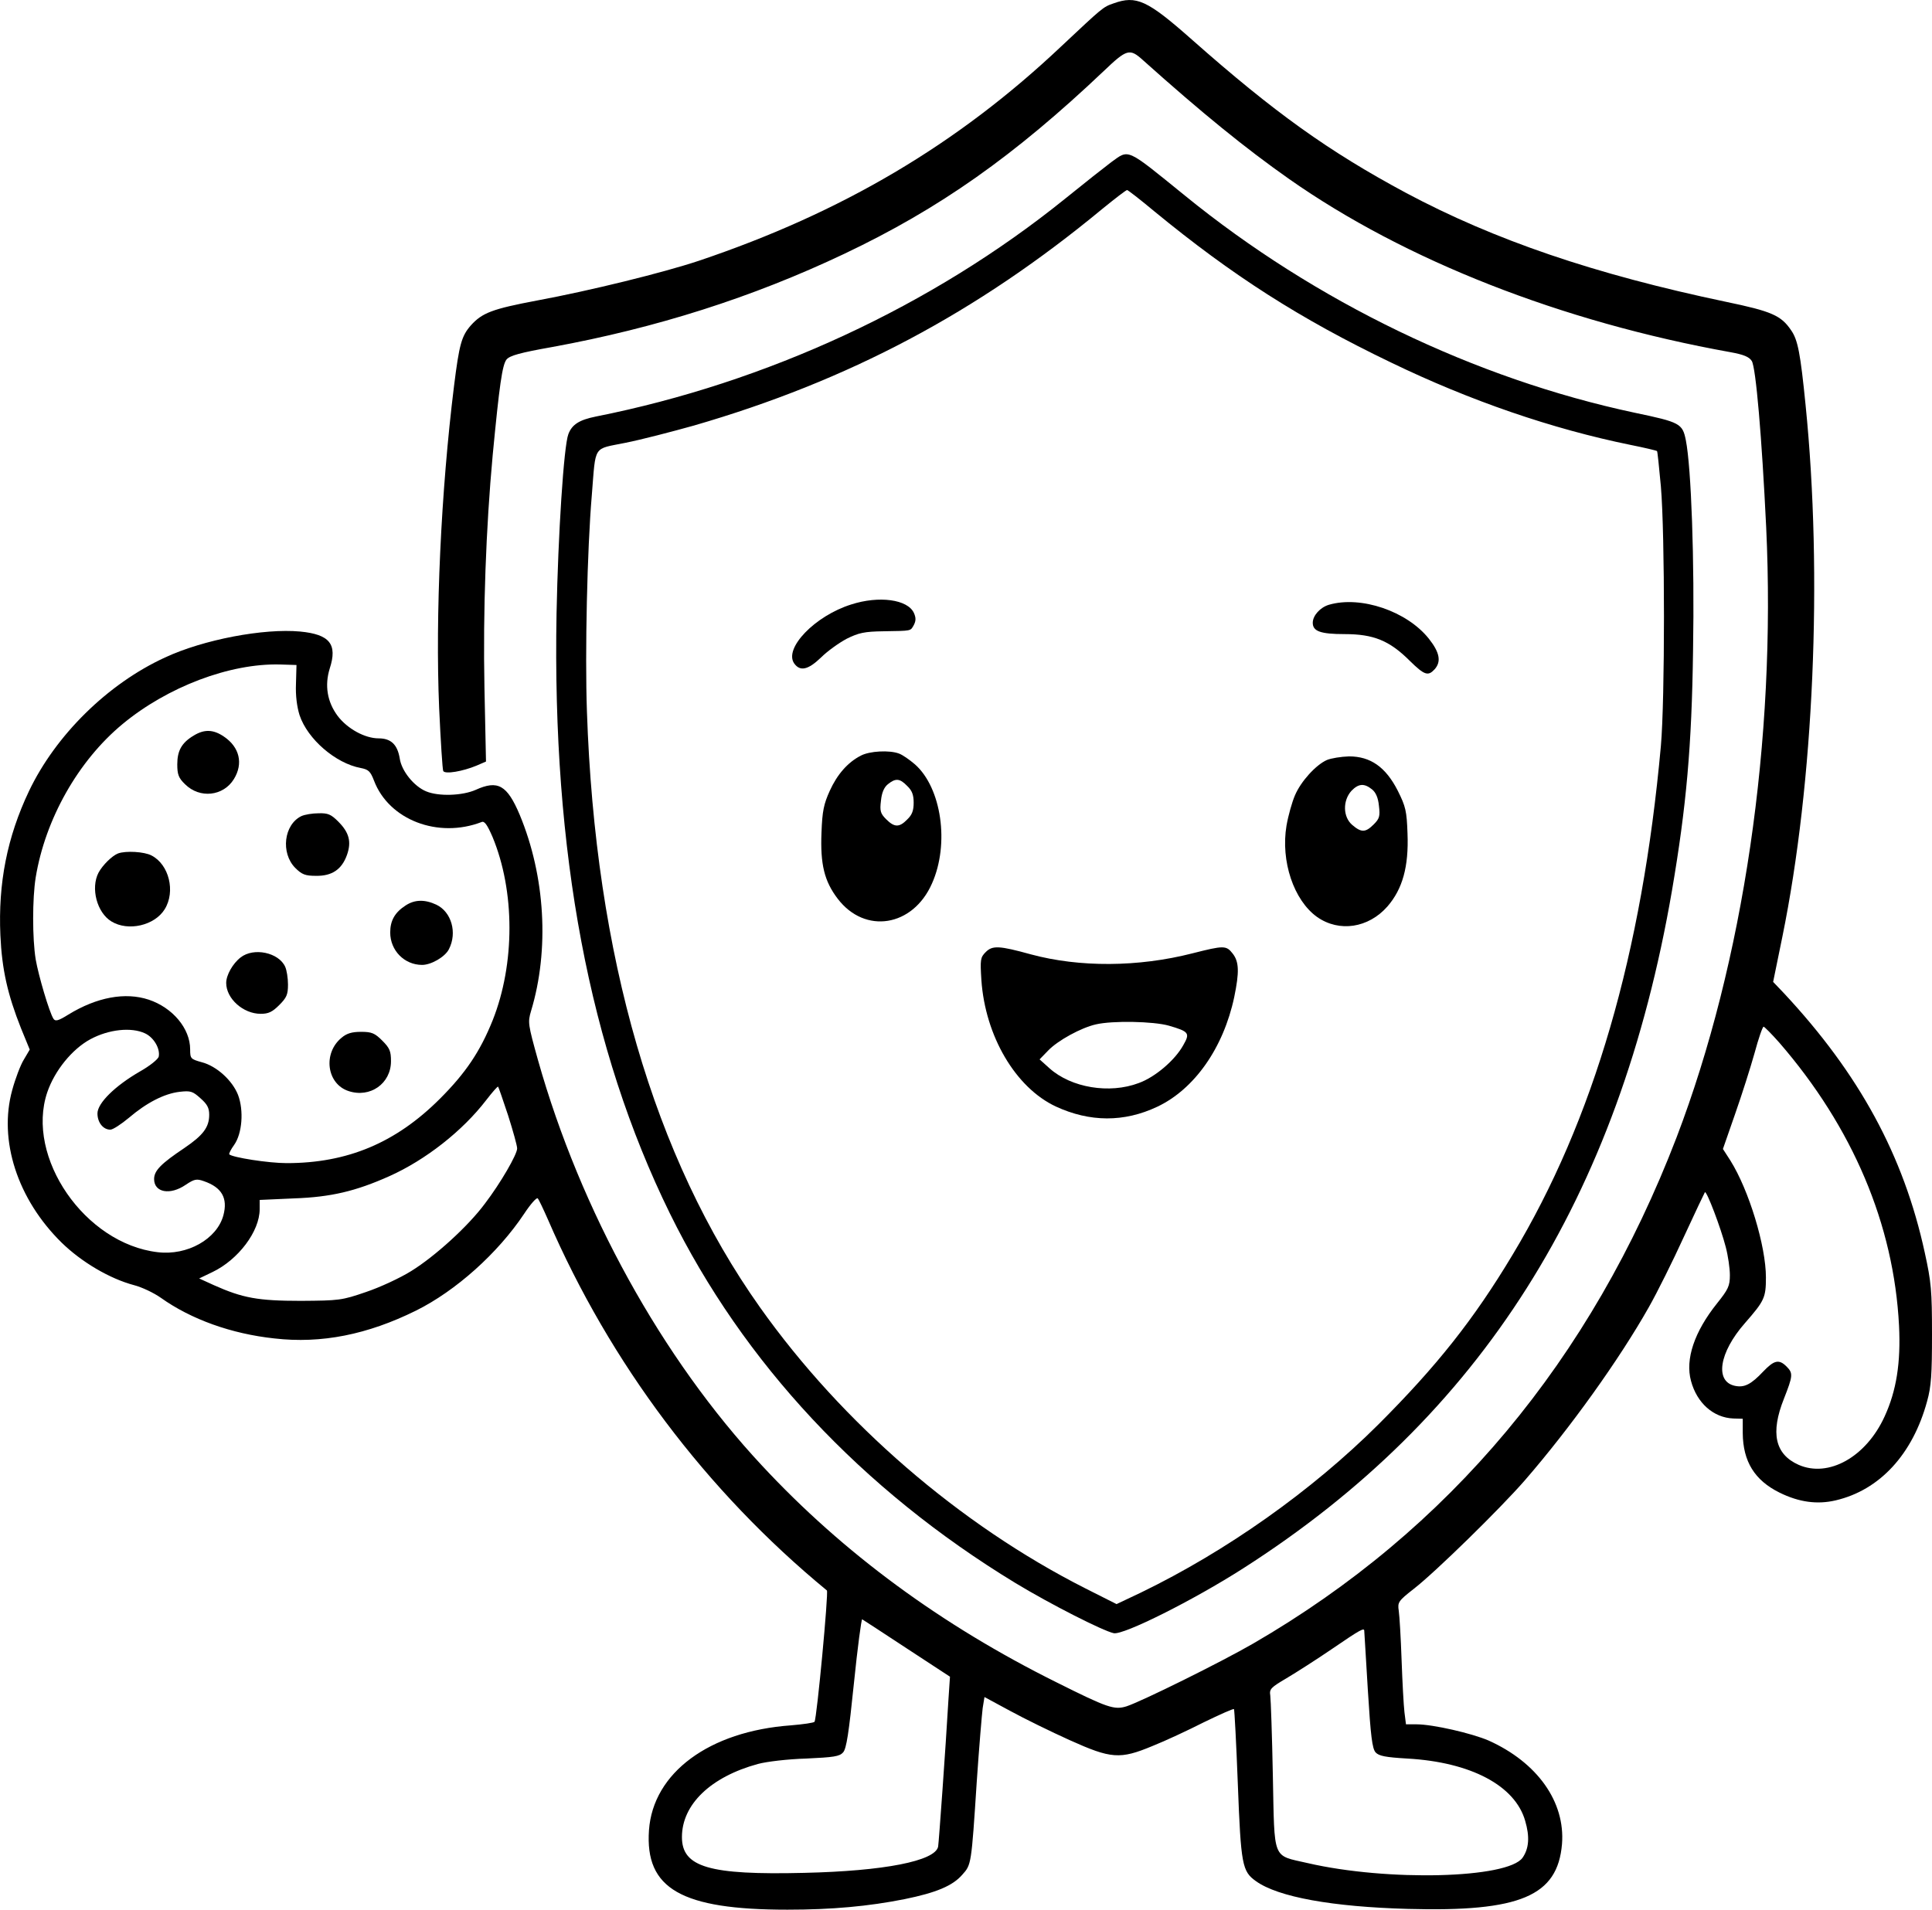
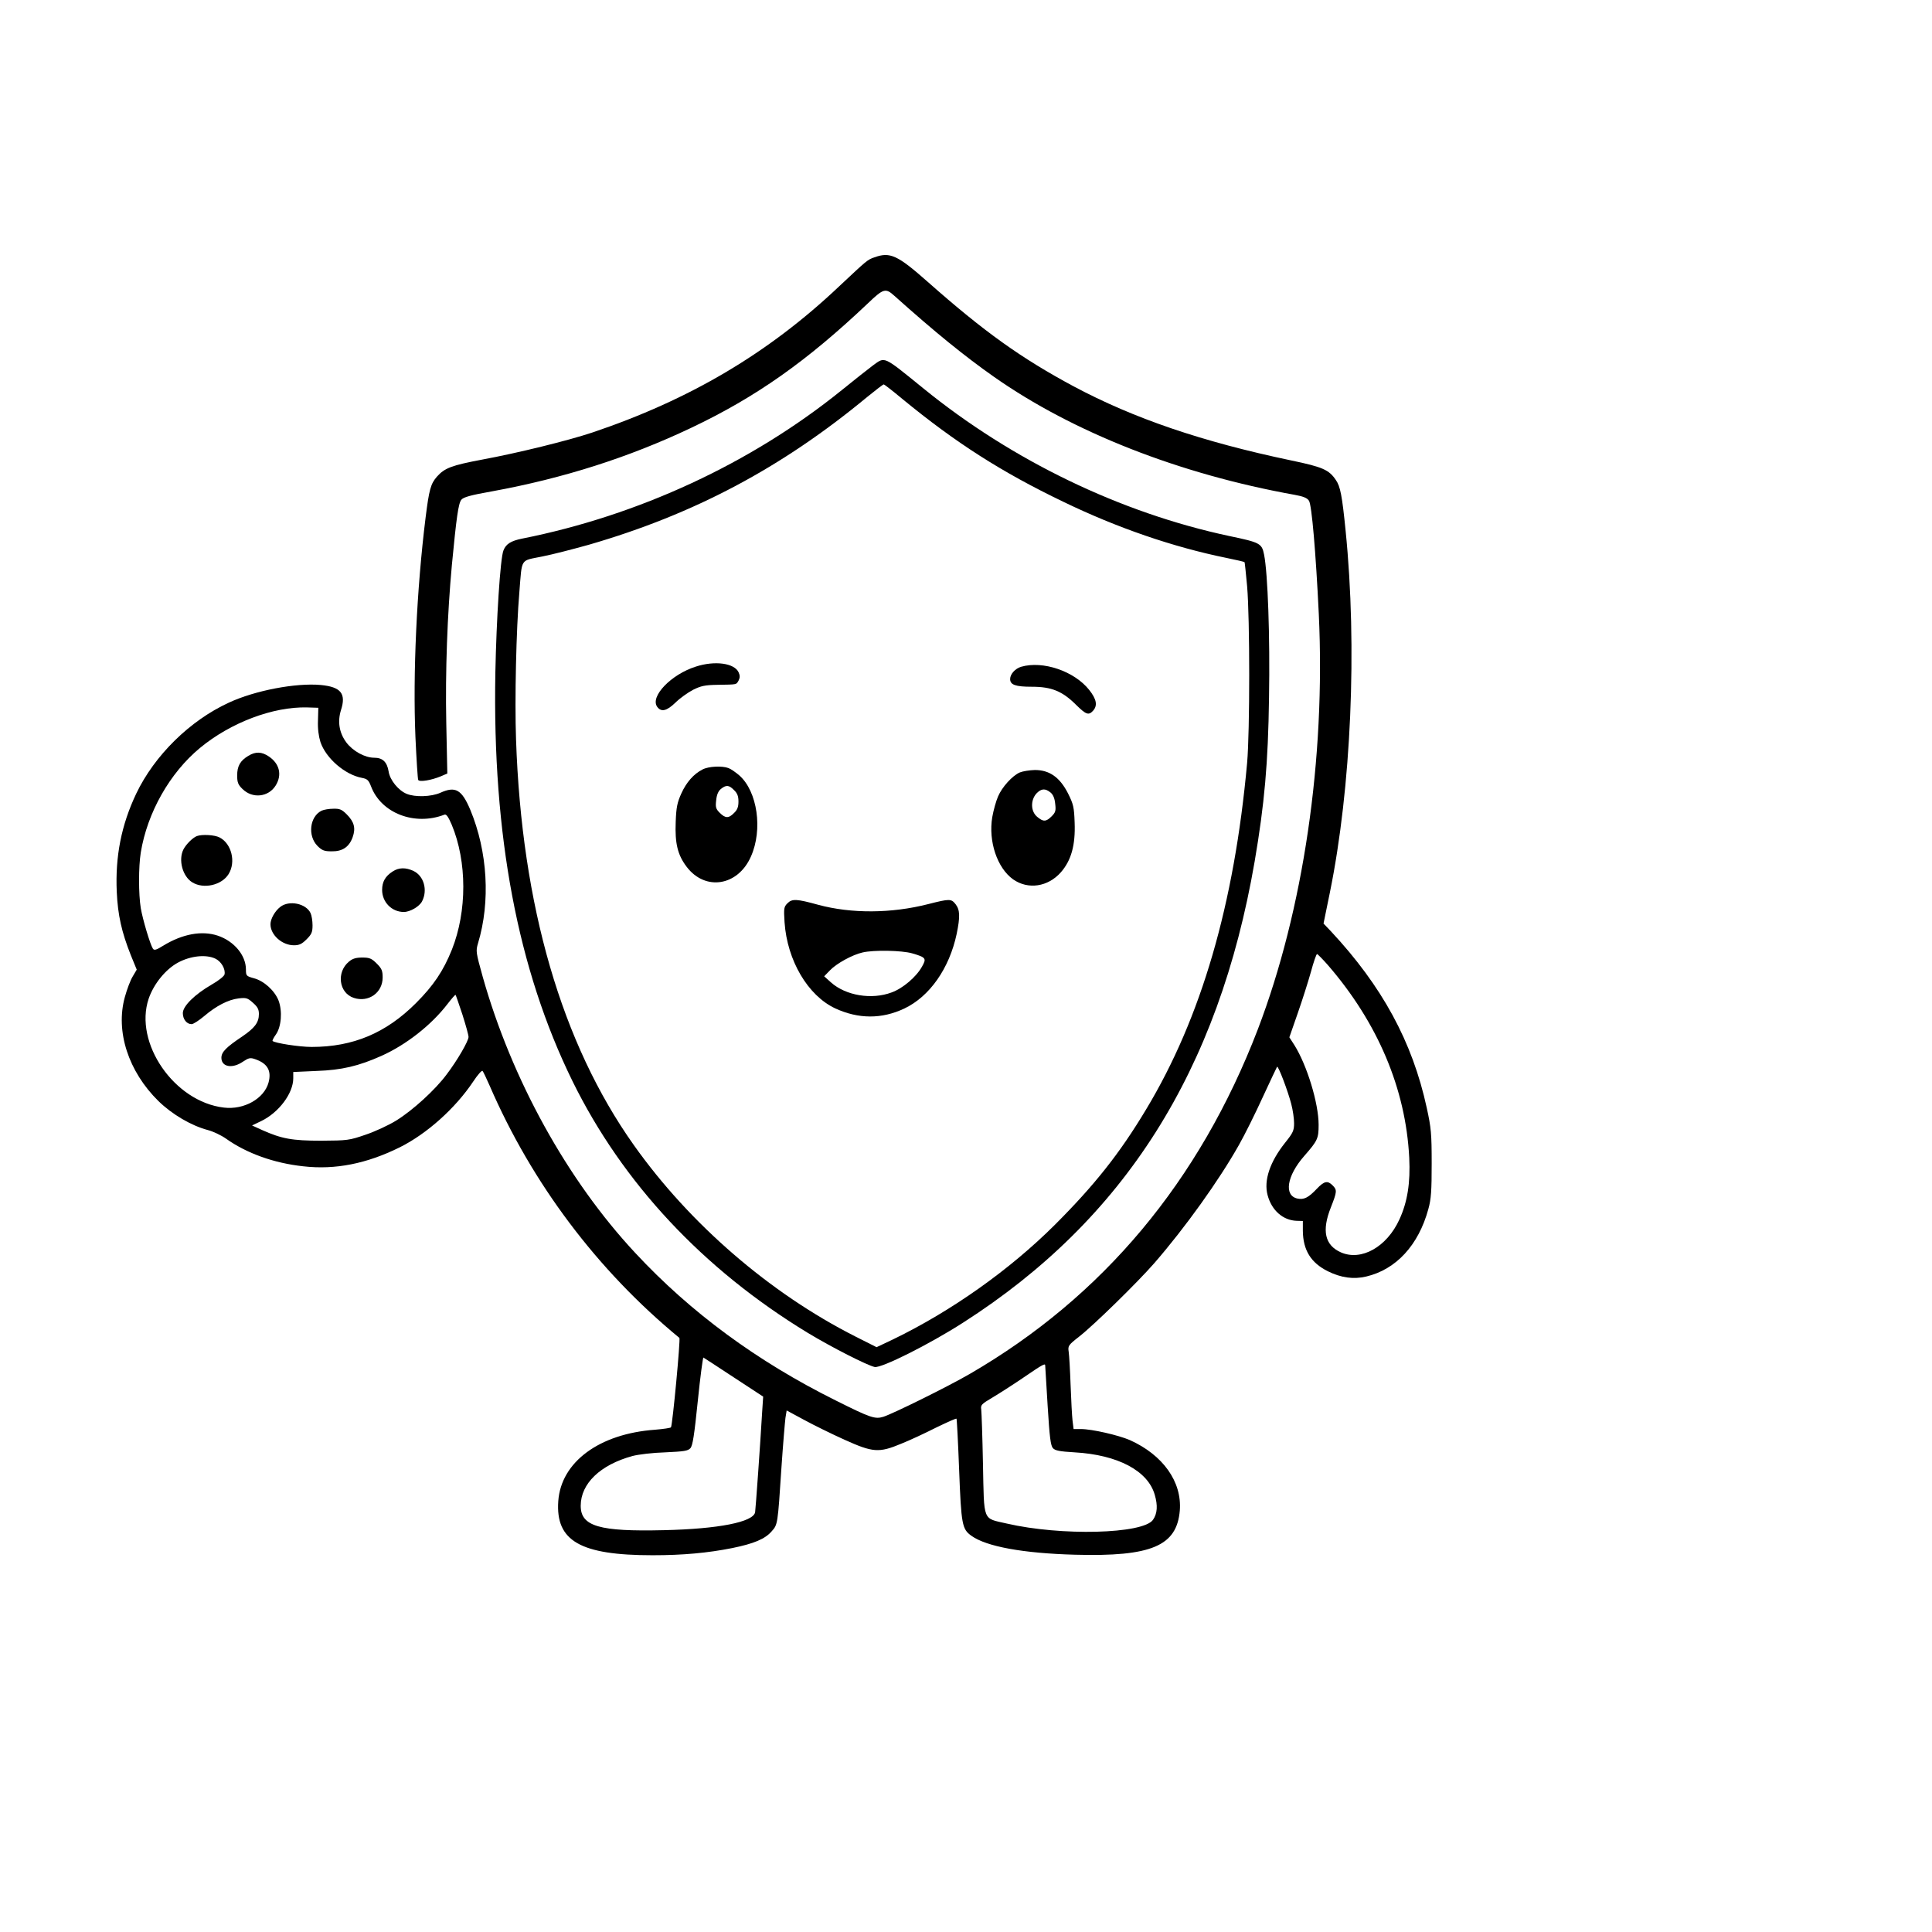
- <svg xmlns="http://www.w3.org/2000/svg" version="1.0" width="750.351pt" height="741.821pt" viewBox="0 0 750.351 741.821" preserveAspectRatio="xMidYMid meet">
-   <g transform="translate(-235.1494,1006.821) scale(0.1,-0.1)" fill="#000000" stroke="none">
+ <svg xmlns="http://www.w3.org/2000/svg" width="512" height="512" viewBox="0 0 512 512">
+   <g fill="#000000" stroke="none" transform="translate(30.8713,67.5782) scale(0.4645) translate(-235.1494,1006.821) scale(0.1,-0.1)">
    <path d="M6676 10055 c-41 -14 -43 -17 -203 -167 -403 -381 -852 -646 -1408 -833 -138 -46 -422 -116 -627 -154 -175 -33 -214 -48 -258 -97 -36 -41 -45 -74 -65 -234 -51 -410 -73 -894 -58 -1251 6 -130 13 -241 16 -246 8 -13 76 -1 129 21 l37 16 -6 287 c-6 297 6 621 32 903 26 271 37 351 54 372 13 15 52 26 176 48 405 74 779 193 1135 362 371 176 661 381 1008 710 90 86 101 89 152 43 230 -206 400 -344 568 -462 450 -316 1058 -555 1715 -673 50 -9 72 -18 82 -34 16 -25 39 -295 56 -646 39 -826 -88 -1689 -348 -2370 -332 -865 -883 -1525 -1644 -1966 -128 -74 -434 -225 -492 -244 -48 -15 -74 -6 -272 93 -447 222 -828 502 -1144 842 -388 416 -705 990 -870 1575 -39 140 -40 147 -27 191 72 238 55 524 -44 762 -49 116 -85 136 -171 97 -52 -23 -144 -26 -192 -6 -47 19 -96 79 -103 128 -9 54 -34 78 -82 78 -53 0 -121 37 -159 87 -41 55 -51 119 -31 184 31 95 0 133 -115 144 -141 13 -375 -31 -525 -101 -222 -102 -424 -301 -528 -519 -85 -179 -120 -358 -111 -560 6 -133 28 -230 80 -361 l34 -83 -23 -39 c-13 -21 -33 -74 -45 -118 -54 -195 20 -424 192 -593 78 -76 187 -140 281 -165 31 -8 77 -30 104 -49 118 -84 274 -140 441 -158 183 -21 362 15 550 108 155 77 318 223 420 376 25 38 49 65 53 60 4 -4 22 -42 40 -83 241 -557 614 -1054 1083 -1440 7 -6 -39 -496 -48 -510 -2 -4 -44 -10 -92 -14 -317 -23 -535 -184 -551 -407 -16 -228 126 -309 538 -309 172 0 315 13 455 41 123 25 187 52 224 95 35 39 35 38 56 361 9 133 20 262 23 286 l7 43 100 -54 c55 -30 159 -81 230 -113 162 -73 196 -76 323 -23 48 19 138 61 199 92 62 30 115 54 117 51 2 -2 9 -134 15 -292 12 -314 17 -338 70 -376 86 -62 297 -100 591 -108 436 -12 581 50 598 252 13 164 -96 317 -285 402 -65 28 -216 63 -280 63 l-41 0 -6 48 c-3 26 -8 117 -11 202 -3 85 -8 171 -11 191 -5 33 -2 38 58 85 84 65 336 312 431 421 177 204 368 471 482 673 33 58 94 181 136 273 43 93 80 171 82 174 7 6 62 -139 81 -213 9 -34 16 -83 16 -109 0 -42 -6 -55 -50 -110 -88 -110 -124 -217 -101 -301 23 -86 87 -143 165 -146 l36 -1 0 -56 c1 -110 46 -183 143 -231 75 -37 146 -47 218 -30 171 40 299 179 355 385 16 57 19 105 19 260 0 170 -3 203 -28 317 -82 378 -255 695 -547 1008 l-42 44 36 176 c122 598 157 1401 90 2065 -20 200 -30 253 -56 290 -39 58 -76 74 -254 111 -510 107 -899 240 -1242 423 -300 161 -511 312 -831 595 -174 154 -216 173 -305 141z m-3175 -2643 c-2 -47 4 -90 14 -122 31 -93 140 -187 237 -205 31 -6 38 -13 52 -49 58 -153 249 -226 418 -161 11 5 22 -11 42 -57 88 -211 88 -494 1 -713 -49 -122 -105 -205 -205 -305 -171 -171 -359 -250 -595 -250 -71 0 -210 22 -223 34 -2 3 6 19 19 37 31 44 38 133 15 194 -22 56 -83 112 -141 127 -43 12 -45 14 -45 50 0 81 -68 162 -161 193 -91 30 -201 10 -312 -58 -40 -25 -51 -27 -58 -16 -16 25 -58 167 -69 231 -13 81 -13 235 0 317 37 227 165 454 338 597 174 144 416 236 611 231 l64 -2 -2 -73z m5761 -1394 c285 -329 445 -706 465 -1100 7 -143 -10 -252 -56 -352 -72 -158 -218 -239 -334 -188 -92 41 -110 124 -57 257 35 89 36 99 10 125 -29 29 -48 25 -90 -19 -48 -51 -74 -64 -111 -56 -78 17 -61 129 39 243 76 87 82 99 82 178 0 122 -66 339 -138 454 l-29 45 47 135 c26 74 60 181 76 238 15 56 31 102 35 102 3 0 31 -28 61 -62z m-6347 36 c34 -16 59 -59 53 -90 -2 -10 -34 -36 -73 -58 -97 -56 -165 -123 -165 -163 0 -35 22 -63 50 -63 10 0 42 21 72 46 68 58 137 94 197 101 43 5 51 2 81 -25 26 -23 34 -37 34 -64 0 -49 -24 -80 -96 -129 -91 -61 -118 -88 -118 -121 0 -52 62 -64 123 -22 33 22 42 24 70 14 70 -24 94 -66 76 -133 -25 -92 -140 -157 -255 -143 -283 33 -514 369 -429 621 29 85 97 168 167 206 72 39 160 48 213 23z m1410 -319 c19 -60 35 -117 35 -128 0 -23 -64 -134 -125 -214 -65 -88 -194 -205 -286 -262 -43 -27 -123 -64 -177 -82 -93 -32 -103 -33 -252 -34 -167 0 -226 11 -338 61 l-57 26 52 25 c100 48 183 158 183 244 l0 36 133 6 c144 5 240 28 370 86 141 63 285 176 377 296 24 31 44 54 46 52 2 -2 19 -52 39 -112z m1548 -2070 l168 -110 -6 -90 c-11 -189 -37 -551 -40 -570 -11 -56 -210 -95 -520 -102 -369 -9 -475 22 -475 139 0 127 112 234 295 284 33 9 116 19 187 21 107 5 130 8 144 24 13 15 22 74 42 269 14 138 29 249 32 248 3 -2 81 -52 173 -113z m1777 68 c0 -5 7 -108 14 -231 11 -179 17 -226 30 -241 13 -14 38 -19 124 -24 246 -14 418 -105 457 -242 18 -61 15 -107 -10 -143 -57 -81 -524 -93 -835 -21 -139 32 -128 6 -135 339 -3 157 -8 297 -10 312 -4 25 2 31 63 67 37 22 117 73 177 114 111 76 125 83 125 70z" />
    <path d="M3104 7211 c-47 -28 -64 -59 -64 -112 0 -39 5 -53 30 -77 57 -57 149 -47 190 20 37 60 22 124 -39 165 -41 28 -76 29 -117 4z" />
    <path d="M3522 6898 c-68 -33 -81 -143 -24 -201 26 -26 39 -31 81 -31 62 -1 100 25 120 81 18 51 9 87 -34 130 -28 28 -40 33 -76 32 -24 0 -54 -5 -67 -11z" />
    <path d="M2810 6753 c-23 -9 -60 -45 -76 -75 -31 -60 -6 -155 50 -189 65 -40 168 -16 207 47 43 69 17 174 -51 209 -28 15 -100 19 -130 8z" />
    <path d="M3927 6551 c-42 -27 -60 -59 -60 -105 0 -70 55 -126 124 -126 35 0 89 31 104 61 33 64 10 145 -49 173 -45 21 -84 20 -119 -3z" />
    <path d="M3286 6349 c-31 -24 -56 -69 -56 -99 0 -61 66 -120 134 -120 30 0 45 7 72 34 29 29 34 41 34 80 0 25 -5 56 -11 69 -25 55 -122 76 -173 36z" />
    <path d="M3678 6037 c-73 -60 -58 -179 27 -207 84 -28 165 29 165 116 0 39 -5 51 -34 80 -29 29 -41 34 -82 34 -36 0 -56 -6 -76 -23z" />
    <path d="M6667 9438 c-24 -18 -104 -81 -178 -141 -516 -417 -1159 -715 -1824 -847 -64 -13 -92 -31 -106 -68 -18 -46 -40 -392 -46 -697 -17 -928 127 -1692 440 -2330 285 -580 745 -1073 1342 -1436 137 -83 340 -186 382 -195 38 -8 311 129 503 252 923 590 1459 1437 1665 2632 56 328 77 561 82 935 6 348 -7 709 -28 815 -13 65 -22 70 -199 107 -620 132 -1240 431 -1746 843 -232 188 -216 181 -287 130z m168 -191 c303 -249 565 -417 919 -587 308 -149 626 -258 930 -320 55 -11 101 -22 103 -24 2 -1 8 -63 15 -137 16 -186 16 -828 0 -1009 -73 -805 -261 -1453 -576 -1976 -151 -252 -295 -433 -521 -659 -259 -258 -590 -492 -922 -653 l-95 -45 -121 61 c-488 247 -945 642 -1264 1092 -412 581 -640 1365 -672 2315 -8 226 1 630 19 840 16 198 3 177 130 203 61 12 180 43 266 67 601 174 1100 439 1587 842 49 40 92 73 96 73 3 0 51 -37 106 -83z" />
    <path d="M5657 7720 c-140 -44 -262 -170 -221 -229 23 -32 54 -25 104 23 25 25 70 57 100 73 46 23 69 28 143 29 111 2 104 0 118 25 8 16 8 28 0 46 -24 53 -136 68 -244 33z" />
    <path d="M7513 7719 c-34 -10 -63 -42 -63 -70 0 -33 30 -44 124 -44 112 0 174 -25 253 -104 57 -56 71 -60 96 -33 27 30 20 66 -22 119 -85 107 -264 168 -388 132z" />
    <path d="M5695 7133 c-51 -26 -92 -73 -121 -137 -23 -51 -29 -78 -32 -162 -5 -123 11 -189 63 -257 106 -139 292 -109 366 59 69 154 37 372 -66 463 -21 18 -48 37 -62 42 -37 14 -114 10 -148 -8z m180 -118 c19 -18 25 -35 25 -65 0 -30 -6 -47 -25 -65 -31 -32 -50 -31 -82 1 -22 22 -25 32 -20 72 3 31 12 52 27 64 30 24 46 23 75 -7z" />
    <path d="M7505 7116 c-43 -19 -101 -83 -124 -137 -11 -25 -26 -78 -33 -118 -23 -138 28 -290 119 -355 86 -60 199 -43 273 41 59 68 83 155 78 283 -3 88 -7 105 -38 167 -47 92 -106 133 -189 133 -31 -1 -69 -7 -86 -14z m175 -114 c15 -12 24 -33 27 -64 5 -40 2 -50 -20 -72 -32 -32 -48 -33 -84 -2 -36 31 -37 94 -3 132 28 29 50 30 80 6z" />
    <path d="M6180 6370 c-21 -21 -22 -29 -17 -109 15 -218 133 -418 289 -491 132 -61 265 -62 394 -1 144 68 257 228 299 426 20 97 19 137 -6 169 -25 32 -34 32 -156 1 -211 -54 -439 -55 -628 -4 -123 34 -149 35 -175 9z m711 -286 c79 -23 83 -29 56 -76 -32 -58 -109 -124 -173 -147 -114 -43 -262 -18 -346 57 l-39 35 33 34 c37 39 128 89 186 102 64 15 223 12 283 -5z" />
  </g>
</svg>
